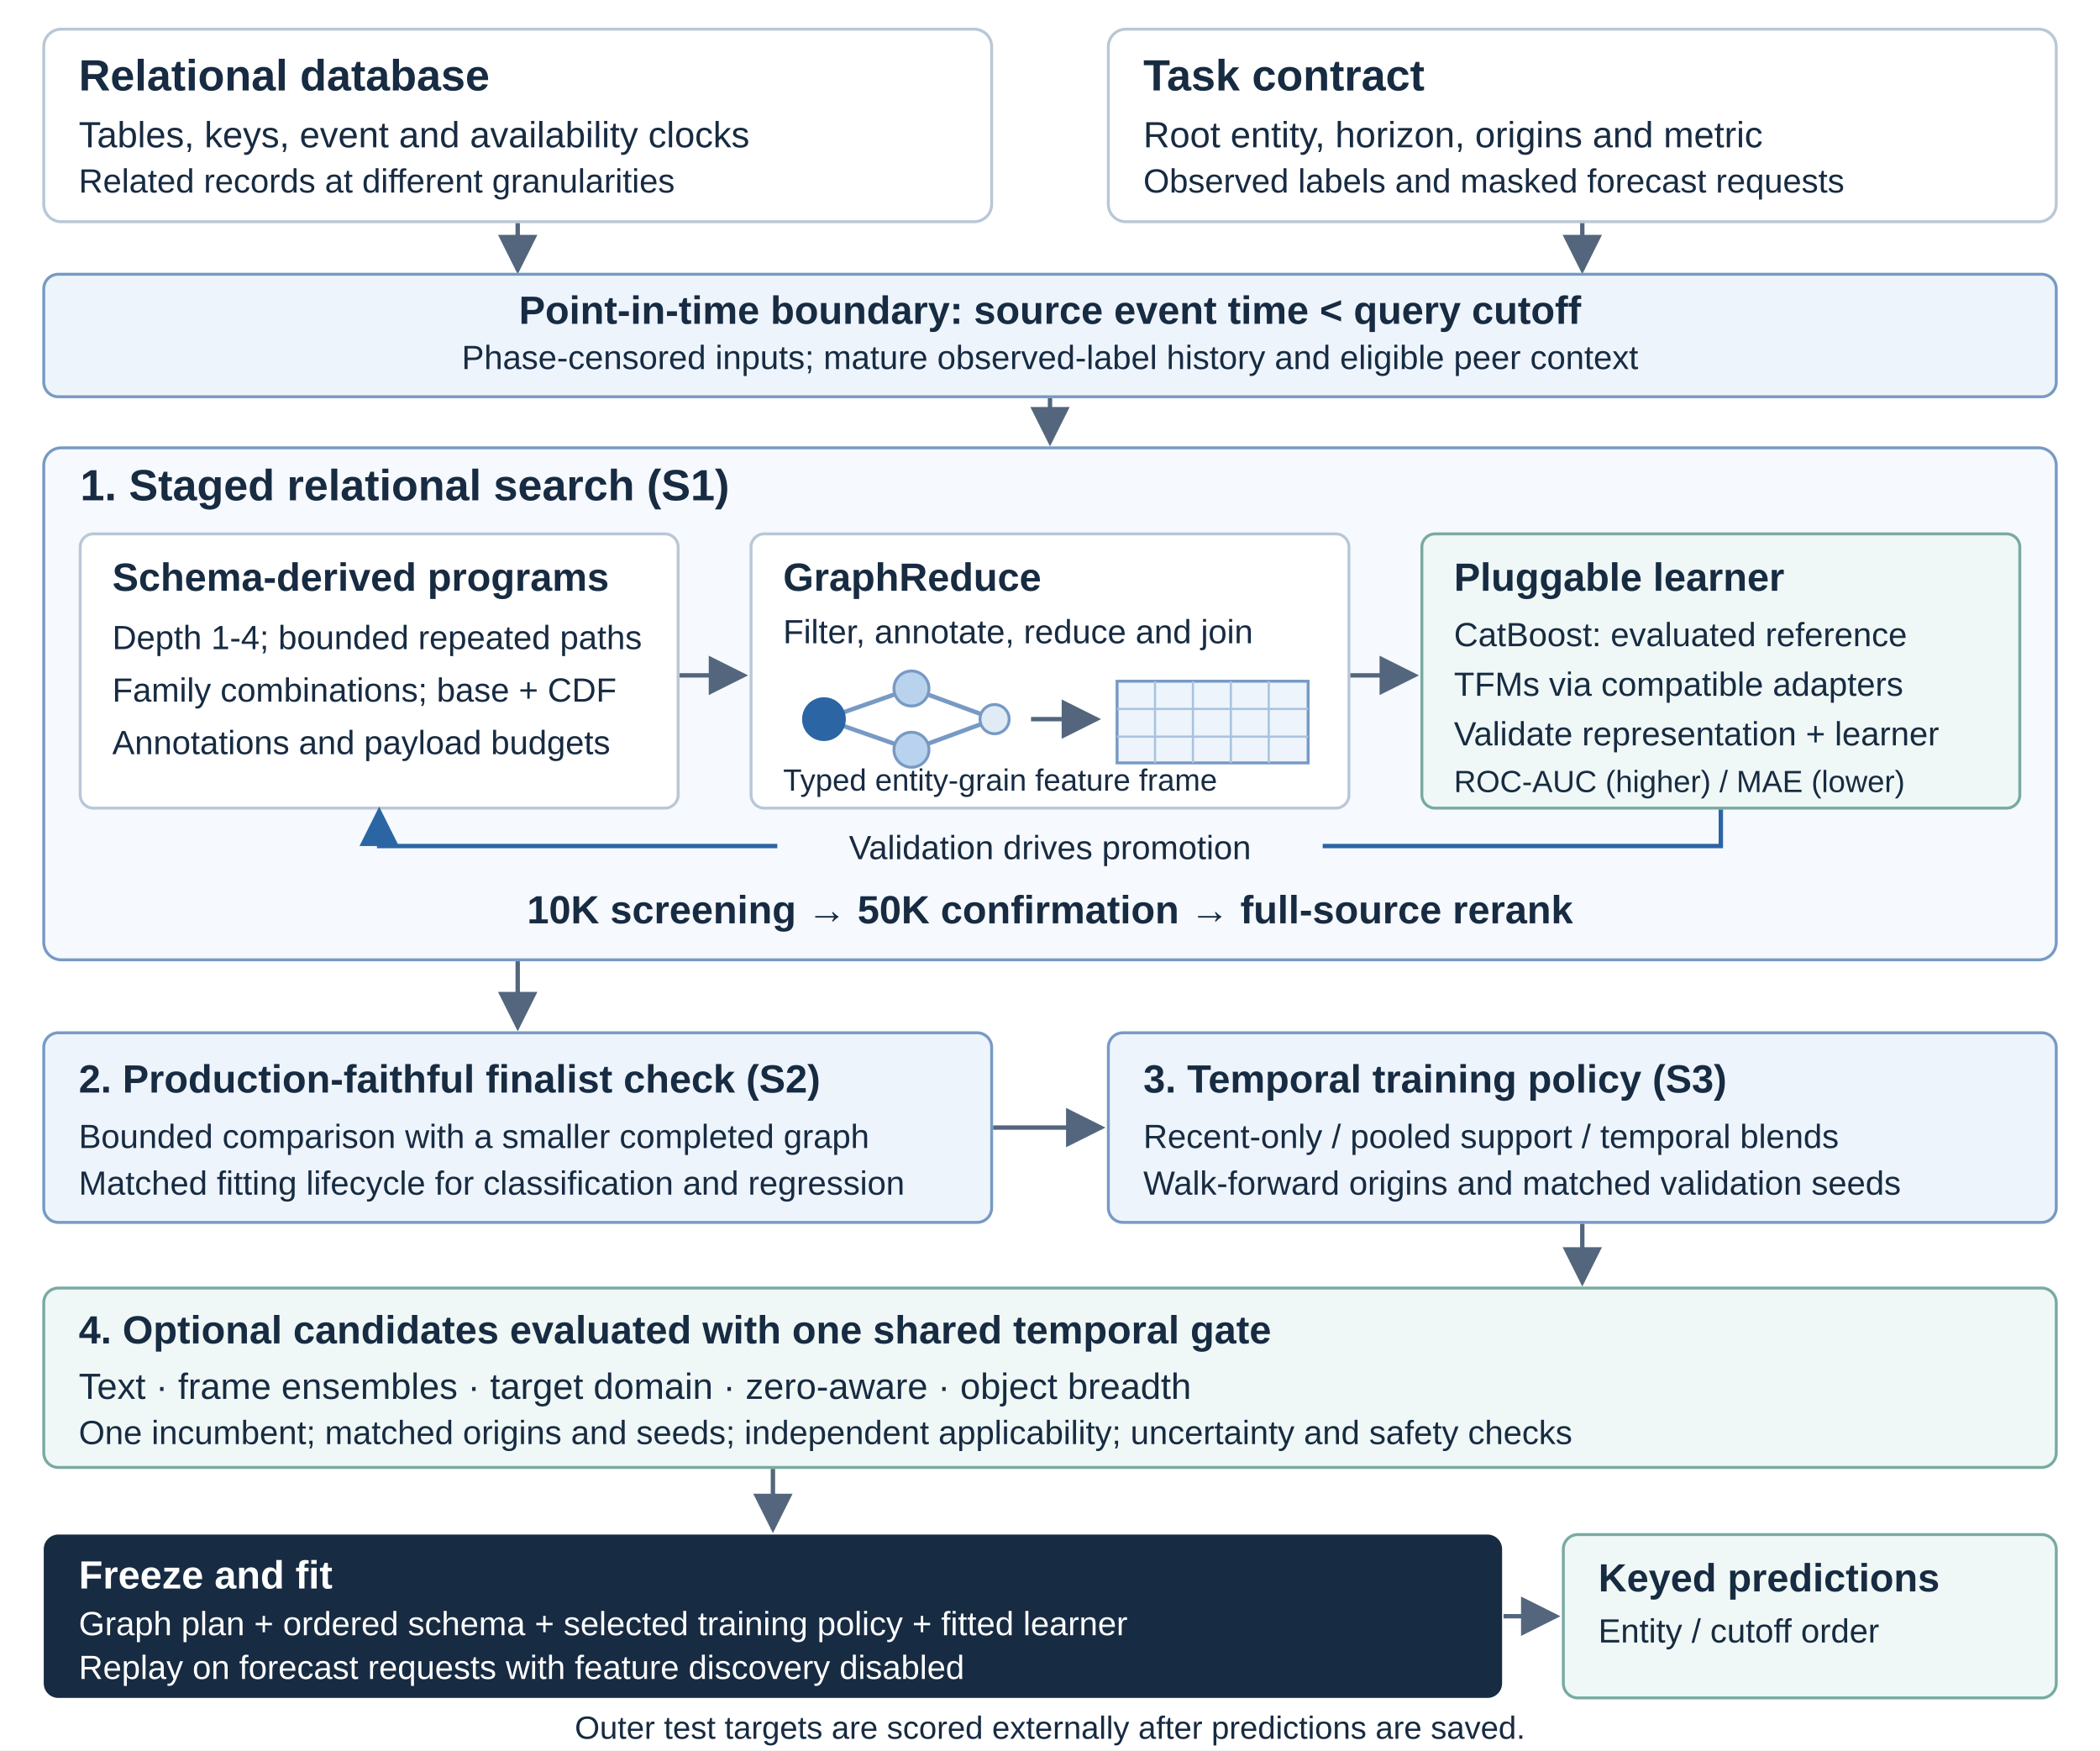
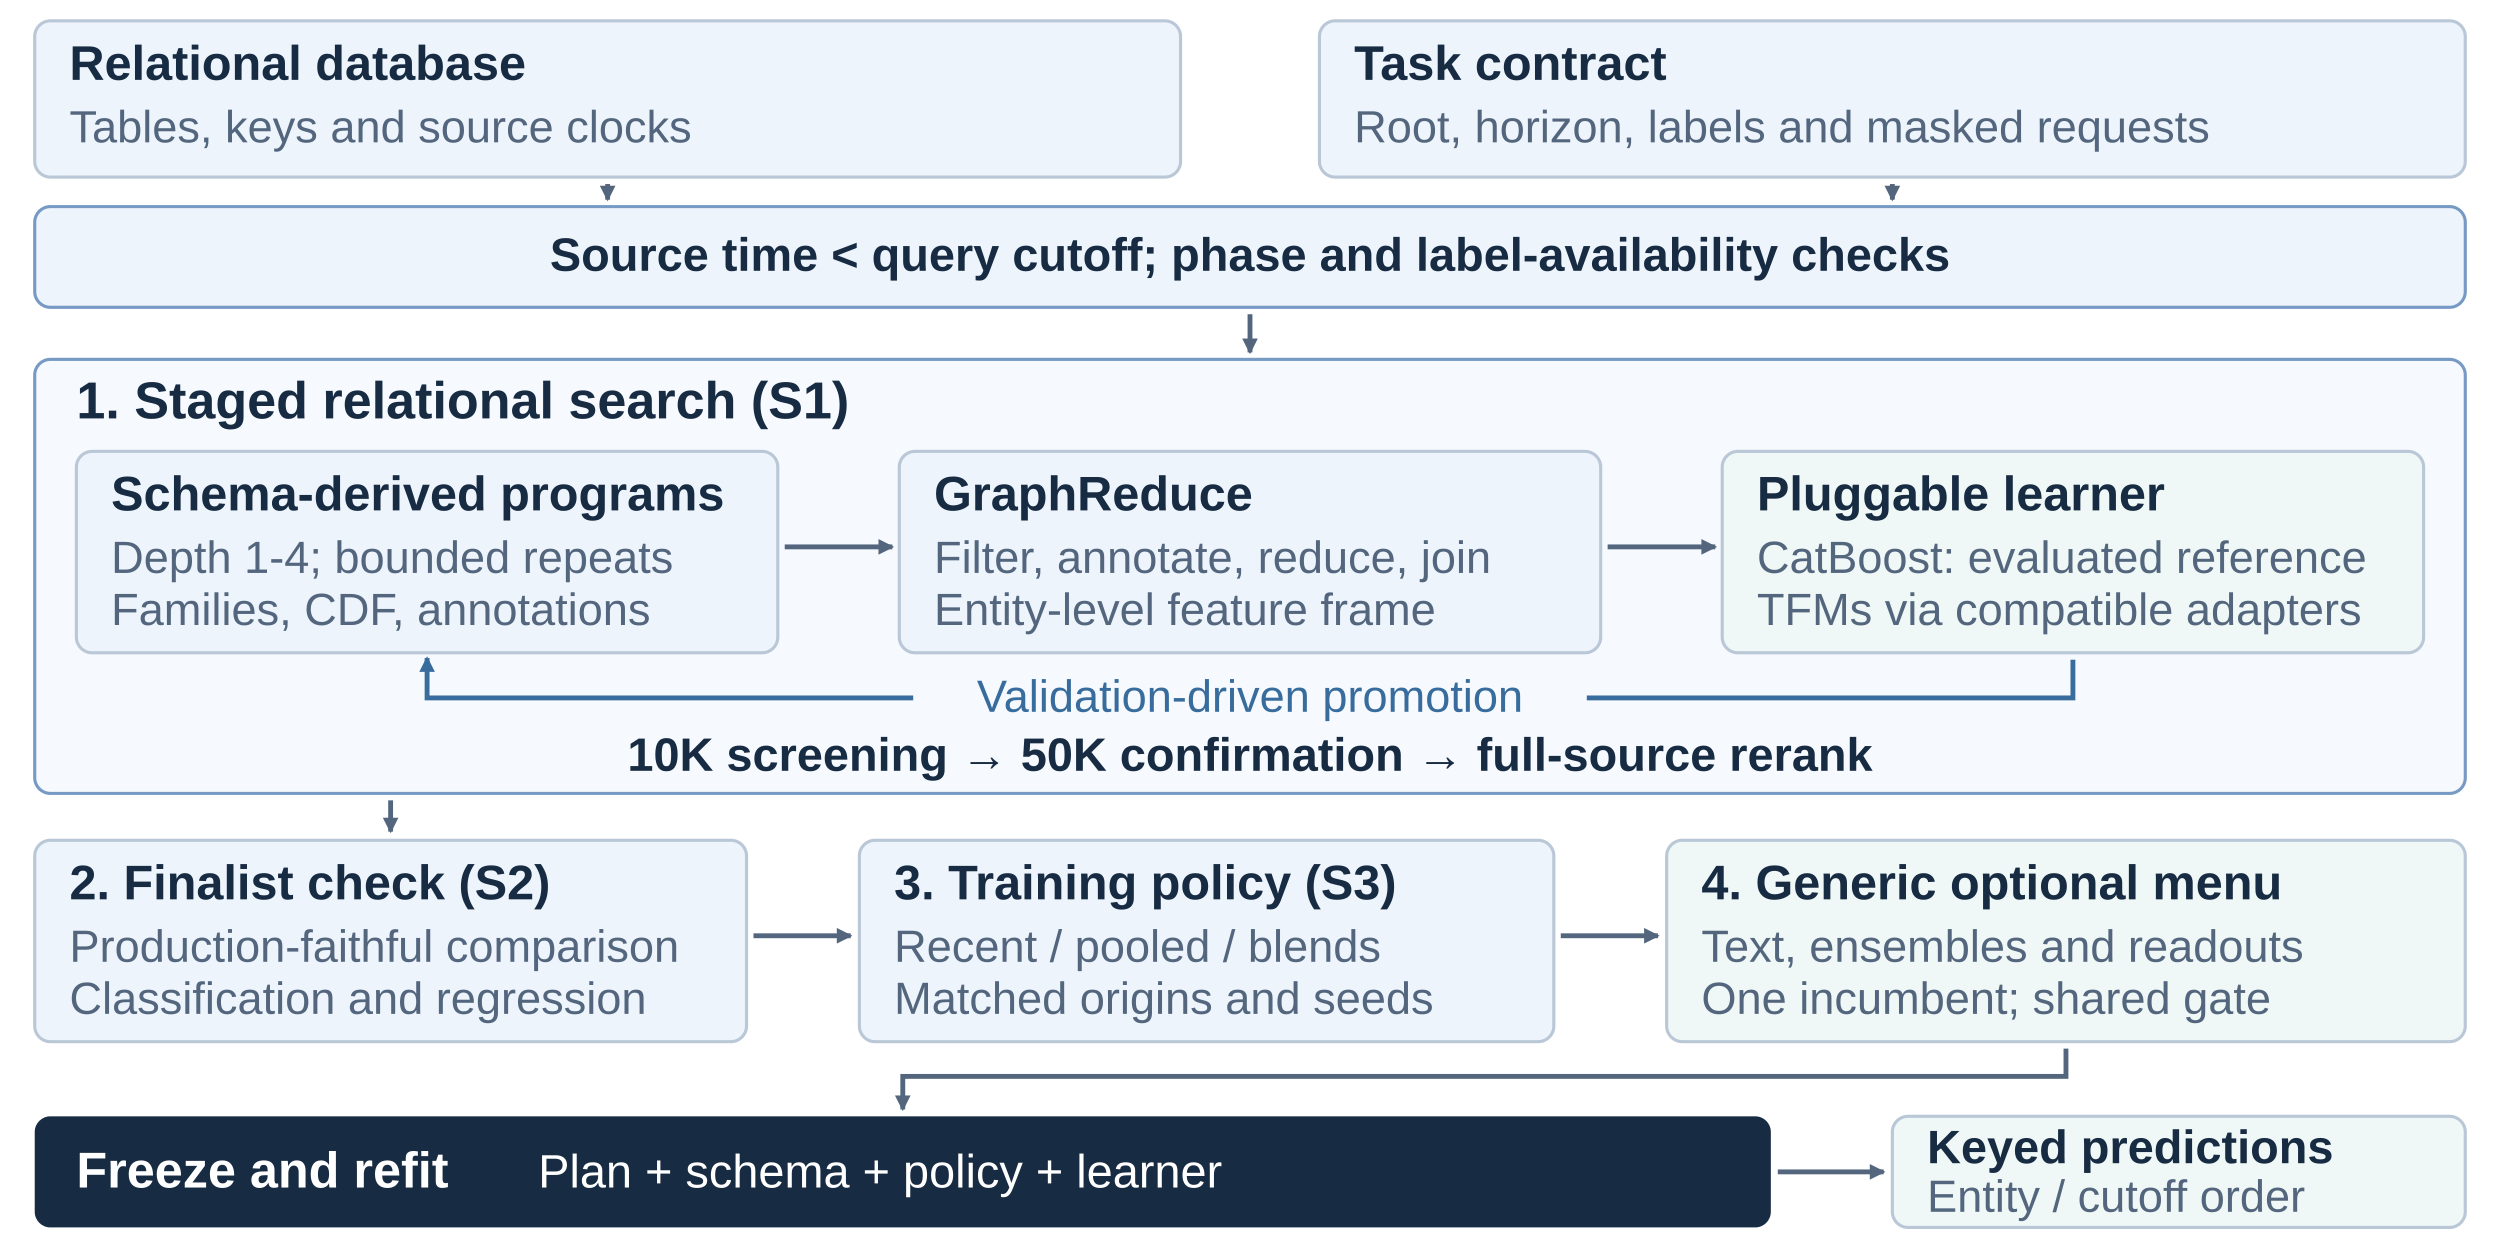
- <svg xmlns="http://www.w3.org/2000/svg" width="1440" height="1200" viewBox="0 0 1440 1200" role="img" aria-labelledby="title desc">
+ <svg xmlns="http://www.w3.org/2000/svg" width="1440" height="720" viewBox="0 0 1440 720" role="img" aria-labelledby="title desc">
  <defs>
-     <marker id="arrow" markerWidth="9" markerHeight="9" refX="8" refY="4.5" orient="auto" markerUnits="strokeWidth">
+     <marker id="arrow-flow" markerWidth="9" markerHeight="9" refX="8" refY="4.5" orient="auto" markerUnits="userSpaceOnUse">
      <path d="M0 0 L9 4.5 L0 9 Z" fill="#53667d" />
    </marker>
-     <marker id="feedback" markerWidth="9" markerHeight="9" refX="8" refY="4.5" orient="auto" markerUnits="strokeWidth">
-       <path d="M0 0 L9 4.5 L0 9 Z" fill="#2b65a4" />
+     <marker id="arrow-teal" markerWidth="9" markerHeight="9" refX="8" refY="4.5" orient="auto" markerUnits="userSpaceOnUse">
+       <path d="M0 0 L9 4.5 L0 9 Z" fill="#087e8b" />
    </marker>
-     <style>
-       text {font-family: Arial, Helvetica, sans-serif; fill: #172b42;}
-       .heading {font-size: 30px; font-weight: 700;}
-       .label {font-size: 27px; font-weight: 700;}
-       .body {font-size: 25px;}
-       .small {font-size: 23px;}
-       .card {fill: #ffffff; stroke: #b9c7d6; stroke-width: 2;}
-       .flow {fill: none; stroke: #53667d; stroke-width: 3; marker-end: url(#arrow);}
-       .loop {fill: none; stroke: #2b65a4; stroke-width: 3; marker-end: url(#feedback);}
-     </style>
+     <marker id="arrow-blue" markerWidth="9" markerHeight="9" refX="8" refY="4.5" orient="auto" markerUnits="userSpaceOnUse">
+       <path d="M0 0 L9 4.5 L0 9 Z" fill="#386c9c" />
+     </marker>
  </defs>
-   <rect width="1440" height="1200" fill="#ffffff" />
-   <rect x="30" y="20" width="650" height="132" rx="12" class="card" />
-   <text x="54" y="62" class="heading">Relational database</text>
-   <text x="54" y="101" class="body">Tables, keys, event and availability clocks</text>
-   <text x="54" y="132" class="small">Related records at different granularities</text>
-   <rect x="760" y="20" width="650" height="132" rx="12" class="card" />
-   <text x="784" y="62" class="heading">Task contract</text>
-   <text x="784" y="101" class="body">Root entity, horizon, origins and metric</text>
-   <text x="784" y="132" class="small">Observed labels and masked forecast requests</text>
-   <path d="M355 153 V185" class="flow" />
-   <path d="M1085 153 V185" class="flow" />
-   <rect x="30" y="188" width="1380" height="84" rx="10" fill="#edf4fc" stroke="#779ac4" stroke-width="2" />
-   <text x="720" y="222" class="label" text-anchor="middle">Point-in-time boundary: source event time &lt; query cutoff</text>
-   <text x="720" y="253" class="small" text-anchor="middle">Phase-censored inputs; mature observed-label history and eligible peer context</text>
-   <path d="M720 273 V303" class="flow" />
-   <rect x="30" y="307" width="1380" height="351" rx="12" fill="#f6f9fd" stroke="#779ac4" stroke-width="2" />
-   <text x="55" y="343" class="heading">1. Staged relational search (S1)</text>
-   <rect x="55" y="366" width="410" height="188" rx="9" class="card" />
-   <text x="77" y="405" class="label">Schema-derived programs</text>
-   <text x="77" y="445" class="small">Depth 1-4; bounded repeated paths</text>
-   <text x="77" y="481" class="small">Family combinations; base + CDF</text>
-   <text x="77" y="517" class="small">Annotations and payload budgets</text>
-   <path d="M466 463 H510" class="flow" />
-   <rect x="515" y="366" width="410" height="188" rx="9" class="card" />
-   <text x="537" y="405" class="label">GraphReduce</text>
-   <text x="537" y="441" class="small">Filter, annotate, reduce and join</text>
-   <path d="M565 493 L625 472 M565 493 L625 514 M625 472 L682 493 M625 514 L682 493" fill="none" stroke="#779ac4" stroke-width="3" />
-   <circle cx="565" cy="493" r="15" fill="#2b65a4" />
-   <circle cx="625" cy="472" r="12" fill="#b9d3ee" stroke="#779ac4" stroke-width="2" />
-   <circle cx="625" cy="514" r="12" fill="#b9d3ee" stroke="#779ac4" stroke-width="2" />
-   <circle cx="682" cy="493" r="10" fill="#e1ebf5" stroke="#779ac4" stroke-width="2" />
-   <path d="M707 493 H752" class="flow" />
-   <rect x="766" y="467" width="131" height="56" fill="#edf4fc" stroke="#779ac4" stroke-width="2" />
-   <path d="M792 467 V523 M818 467 V523 M844 467 V523 M870 467 V523 M766 486 H897 M766 505 H897" stroke="#a9c3df" stroke-width="1.5" />
-   <text x="537" y="542" font-size="21">Typed entity-grain feature frame</text>
-   <path d="M926 463 H970" class="flow" />
-   <rect x="975" y="366" width="410" height="188" rx="9" fill="#eff8f6" stroke="#78aaa2" stroke-width="2" />
-   <text x="997" y="405" class="label">Pluggable learner</text>
-   <text x="997" y="443" class="small">CatBoost: evaluated reference</text>
-   <text x="997" y="477" class="small">TFMs via compatible adapters</text>
-   <text x="997" y="511" class="small">Validate representation + learner</text>
-   <text x="997" y="543" font-size="21">ROC-AUC (higher) / MAE (lower)</text>
-   <path d="M1180 555 V580 H260 V556" class="loop" />
-   <rect x="533" y="565" width="374" height="32" rx="8" fill="#f6f9fd" />
-   <text x="720" y="589" class="small" text-anchor="middle" fill="#2b65a4">Validation drives promotion</text>
-   <text x="720" y="633" class="label" text-anchor="middle">10K screening  →  50K confirmation  →  full-source rerank</text>
-   <path d="M355 659 V704" class="flow" />
-   <rect x="30" y="708" width="650" height="130" rx="10" fill="#edf4fc" stroke="#779ac4" stroke-width="2" />
-   <text x="54" y="749" class="label">2. Production-faithful finalist check (S2)</text>
-   <text x="54" y="787" class="small">Bounded comparison with a smaller completed graph</text>
-   <text x="54" y="819" class="small">Matched fitting lifecycle for classification and regression</text>
-   <path d="M681 773 H755" class="flow" />
-   <rect x="760" y="708" width="650" height="130" rx="10" fill="#edf4fc" stroke="#779ac4" stroke-width="2" />
-   <text x="784" y="749" class="label">3. Temporal training policy (S3)</text>
-   <text x="784" y="787" class="small">Recent-only / pooled support / temporal blends</text>
-   <text x="784" y="819" class="small">Walk-forward origins and matched validation seeds</text>
-   <path d="M1085 839 V879" class="flow" />
-   <rect x="30" y="883" width="1380" height="123" rx="10" fill="#eff8f6" stroke="#78aaa2" stroke-width="2" />
-   <text x="54" y="921" class="label">4. Optional candidates evaluated with one shared temporal gate</text>
-   <text x="54" y="959" class="body">Text  ·  frame ensembles  ·  target domain  ·  zero-aware  ·  object breadth</text>
-   <text x="54" y="990" class="small">One incumbent; matched origins and seeds; independent applicability; uncertainty and safety checks</text>
-   <path d="M530 1007 V1048" class="flow" />
-   <rect x="30" y="1052" width="1000" height="112" rx="10" fill="#172b42" />
-   <text x="54" y="1089" class="label" style="fill:#ffffff">Freeze and fit</text>
-   <text x="54" y="1121" class="small" style="fill:#ffffff">Graph plan + ordered schema + selected training policy + fitted learner</text>
-   <text x="54" y="1151" class="small" style="fill:#ffffff">Replay on forecast requests with feature discovery disabled</text>
-   <path d="M1031 1108 H1067" class="flow" />
-   <rect x="1072" y="1052" width="338" height="112" rx="10" fill="#eff8f6" stroke="#78aaa2" stroke-width="2" />
-   <text x="1096" y="1091" class="label">Keyed predictions</text>
-   <text x="1096" y="1126" class="small">Entity / cutoff order</text>
-   <text x="720" y="1192" font-size="22" text-anchor="middle">Outer test targets are scored externally after predictions are saved.</text>
+   <rect width="1440" height="720" fill="#ffffff" />
+   <rect x="20" y="12" width="660" height="90" rx="9" fill="#edf4fc" stroke="#b9c7d6" stroke-width="1.8" />
+   <text x="40" y="46" fill="#172b42" font-family="Arial, Helvetica, sans-serif" font-size="28" font-weight="600" text-anchor="start">Relational database</text>
+   <text x="40" y="82" fill="#53667d" font-family="Arial, Helvetica, sans-serif" font-size="26" font-weight="400" text-anchor="start">Tables, keys and source clocks</text>
+   <rect x="760" y="12" width="660" height="90" rx="9" fill="#edf4fc" stroke="#b9c7d6" stroke-width="1.8" />
+   <text x="780" y="46" fill="#172b42" font-family="Arial, Helvetica, sans-serif" font-size="28" font-weight="600" text-anchor="start">Task contract</text>
+   <text x="780" y="82" fill="#53667d" font-family="Arial, Helvetica, sans-serif" font-size="26" font-weight="400" text-anchor="start">Root, horizon, labels and masked requests</text>
+   <path d="M350,106 L350,115" fill="none" stroke="#53667d" stroke-width="2.8" marker-end="url(#arrow-flow)" />
+   <path d="M1090,106 L1090,115" fill="none" stroke="#53667d" stroke-width="2.8" marker-end="url(#arrow-flow)" />
+   <rect x="20" y="119" width="1400" height="58" rx="9" fill="#edf4fc" stroke="#779ac4" stroke-width="1.8" />
+   <text x="720" y="156" fill="#172b42" font-family="Arial, Helvetica, sans-serif" font-size="27" font-weight="600" text-anchor="middle">Source time &lt; query cutoff; phase and label-availability checks</text>
+   <path d="M720,181 L720,203" fill="none" stroke="#53667d" stroke-width="2.8" marker-end="url(#arrow-flow)" />
+   <rect x="20" y="207" width="1400" height="250" rx="9" fill="#f6f9fd" stroke="#779ac4" stroke-width="1.8" />
+   <text x="44" y="241" fill="#172b42" font-family="Arial, Helvetica, sans-serif" font-size="30" font-weight="600" text-anchor="start">1. Staged relational search (S1)</text>
+   <rect x="44" y="260" width="404" height="116" rx="9" fill="#edf4fc" stroke="#b9c7d6" stroke-width="1.8" />
+   <text x="64" y="294" fill="#172b42" font-family="Arial, Helvetica, sans-serif" font-size="28" font-weight="600" text-anchor="start">Schema-derived programs</text>
+   <text x="64" y="330" fill="#53667d" font-family="Arial, Helvetica, sans-serif" font-size="26" font-weight="400" text-anchor="start">Depth 1-4; bounded repeats</text>
+   <text x="64" y="360" fill="#53667d" font-family="Arial, Helvetica, sans-serif" font-size="26" font-weight="400" text-anchor="start">Families, CDF, annotations</text>
+   <rect x="518" y="260" width="404" height="116" rx="9" fill="#edf4fc" stroke="#b9c7d6" stroke-width="1.8" />
+   <text x="538" y="294" fill="#172b42" font-family="Arial, Helvetica, sans-serif" font-size="28" font-weight="600" text-anchor="start">GraphReduce</text>
+   <text x="538" y="330" fill="#53667d" font-family="Arial, Helvetica, sans-serif" font-size="26" font-weight="400" text-anchor="start">Filter, annotate, reduce, join</text>
+   <text x="538" y="360" fill="#53667d" font-family="Arial, Helvetica, sans-serif" font-size="26" font-weight="400" text-anchor="start">Entity-level feature frame</text>
+   <rect x="992" y="260" width="404" height="116" rx="9" fill="#eff8f6" stroke="#b9c7d6" stroke-width="1.8" />
+   <text x="1012" y="294" fill="#172b42" font-family="Arial, Helvetica, sans-serif" font-size="28" font-weight="600" text-anchor="start">Pluggable learner</text>
+   <text x="1012" y="330" fill="#53667d" font-family="Arial, Helvetica, sans-serif" font-size="26" font-weight="400" text-anchor="start">CatBoost: evaluated reference</text>
+   <text x="1012" y="360" fill="#53667d" font-family="Arial, Helvetica, sans-serif" font-size="26" font-weight="400" text-anchor="start">TFMs via compatible adapters</text>
+   <path d="M452,315 L514,315" fill="none" stroke="#53667d" stroke-width="2.8" marker-end="url(#arrow-flow)" />
+   <path d="M926,315 L988,315" fill="none" stroke="#53667d" stroke-width="2.8" marker-end="url(#arrow-flow)" />
+   <path d="M1194,380 V402 H246 V379" fill="none" stroke="#386c9c" stroke-width="2.8" marker-end="url(#arrow-blue)" />
+   <rect x="526" y="388" width="388" height="30" rx="0" fill="#f6f9fd" stroke="none" stroke-width="1.8" />
+   <text x="720" y="410" fill="#386c9c" font-family="Arial, Helvetica, sans-serif" font-size="26" font-weight="400" text-anchor="middle">Validation-driven promotion</text>
+   <text x="720" y="444" fill="#172b42" font-family="Arial, Helvetica, sans-serif" font-size="27" font-weight="600" text-anchor="middle">10K screening → 50K confirmation → full-source rerank</text>
+   <path d="M225,461 L225,479" fill="none" stroke="#53667d" stroke-width="2.8" marker-end="url(#arrow-flow)" />
+   <rect x="20" y="484" width="410" height="116" rx="9" fill="#edf4fc" stroke="#b9c7d6" stroke-width="1.8" />
+   <text x="40" y="518" fill="#172b42" font-family="Arial, Helvetica, sans-serif" font-size="28" font-weight="600" text-anchor="start">2. Finalist check (S2)</text>
+   <text x="40" y="554" fill="#53667d" font-family="Arial, Helvetica, sans-serif" font-size="26" font-weight="400" text-anchor="start">Production-faithful comparison</text>
+   <text x="40" y="584" fill="#53667d" font-family="Arial, Helvetica, sans-serif" font-size="26" font-weight="400" text-anchor="start">Classification and regression</text>
+   <rect x="495" y="484" width="400" height="116" rx="9" fill="#edf4fc" stroke="#b9c7d6" stroke-width="1.8" />
+   <text x="515" y="518" fill="#172b42" font-family="Arial, Helvetica, sans-serif" font-size="28" font-weight="600" text-anchor="start">3. Training policy (S3)</text>
+   <text x="515" y="554" fill="#53667d" font-family="Arial, Helvetica, sans-serif" font-size="26" font-weight="400" text-anchor="start">Recent / pooled / blends</text>
+   <text x="515" y="584" fill="#53667d" font-family="Arial, Helvetica, sans-serif" font-size="26" font-weight="400" text-anchor="start">Matched origins and seeds</text>
+   <rect x="960" y="484" width="460" height="116" rx="9" fill="#eff8f6" stroke="#b9c7d6" stroke-width="1.8" />
+   <text x="980" y="518" fill="#172b42" font-family="Arial, Helvetica, sans-serif" font-size="28" font-weight="600" text-anchor="start">4. Generic optional menu</text>
+   <text x="980" y="554" fill="#53667d" font-family="Arial, Helvetica, sans-serif" font-size="26" font-weight="400" text-anchor="start">Text, ensembles and readouts</text>
+   <text x="980" y="584" fill="#53667d" font-family="Arial, Helvetica, sans-serif" font-size="26" font-weight="400" text-anchor="start">One incumbent; shared gate</text>
+   <path d="M434,539 L490,539" fill="none" stroke="#53667d" stroke-width="2.8" marker-end="url(#arrow-flow)" />
+   <path d="M899,539 L955,539" fill="none" stroke="#53667d" stroke-width="2.8" marker-end="url(#arrow-flow)" />
+   <path d="M1190,604 V620 H520 V639" fill="none" stroke="#53667d" stroke-width="2.8" marker-end="url(#arrow-flow)" />
+   <rect x="20" y="643" width="1000" height="64" rx="9" fill="#172b42" stroke="none" stroke-width="1.8" />
+   <text x="44" y="684" fill="#ffffff" font-family="Arial, Helvetica, sans-serif" font-size="29" font-weight="600" text-anchor="start">Freeze and refit</text>
+   <text x="310" y="684" fill="#ffffff" font-family="Arial, Helvetica, sans-serif" font-size="27" font-weight="400" text-anchor="start">Plan + schema + policy + learner</text>
+   <path d="M1024,675 L1085,675" fill="none" stroke="#53667d" stroke-width="2.8" marker-end="url(#arrow-flow)" />
+   <rect x="1090" y="643" width="330" height="64" rx="9" fill="#eff8f6" stroke="#b9c7d6" stroke-width="1.8" />
+   <text x="1110" y="670" fill="#172b42" font-family="Arial, Helvetica, sans-serif" font-size="27" font-weight="600" text-anchor="start">Keyed predictions</text>
+   <text x="1110" y="698" fill="#53667d" font-family="Arial, Helvetica, sans-serif" font-size="26" font-weight="400" text-anchor="start">Entity / cutoff order</text>
</svg>
